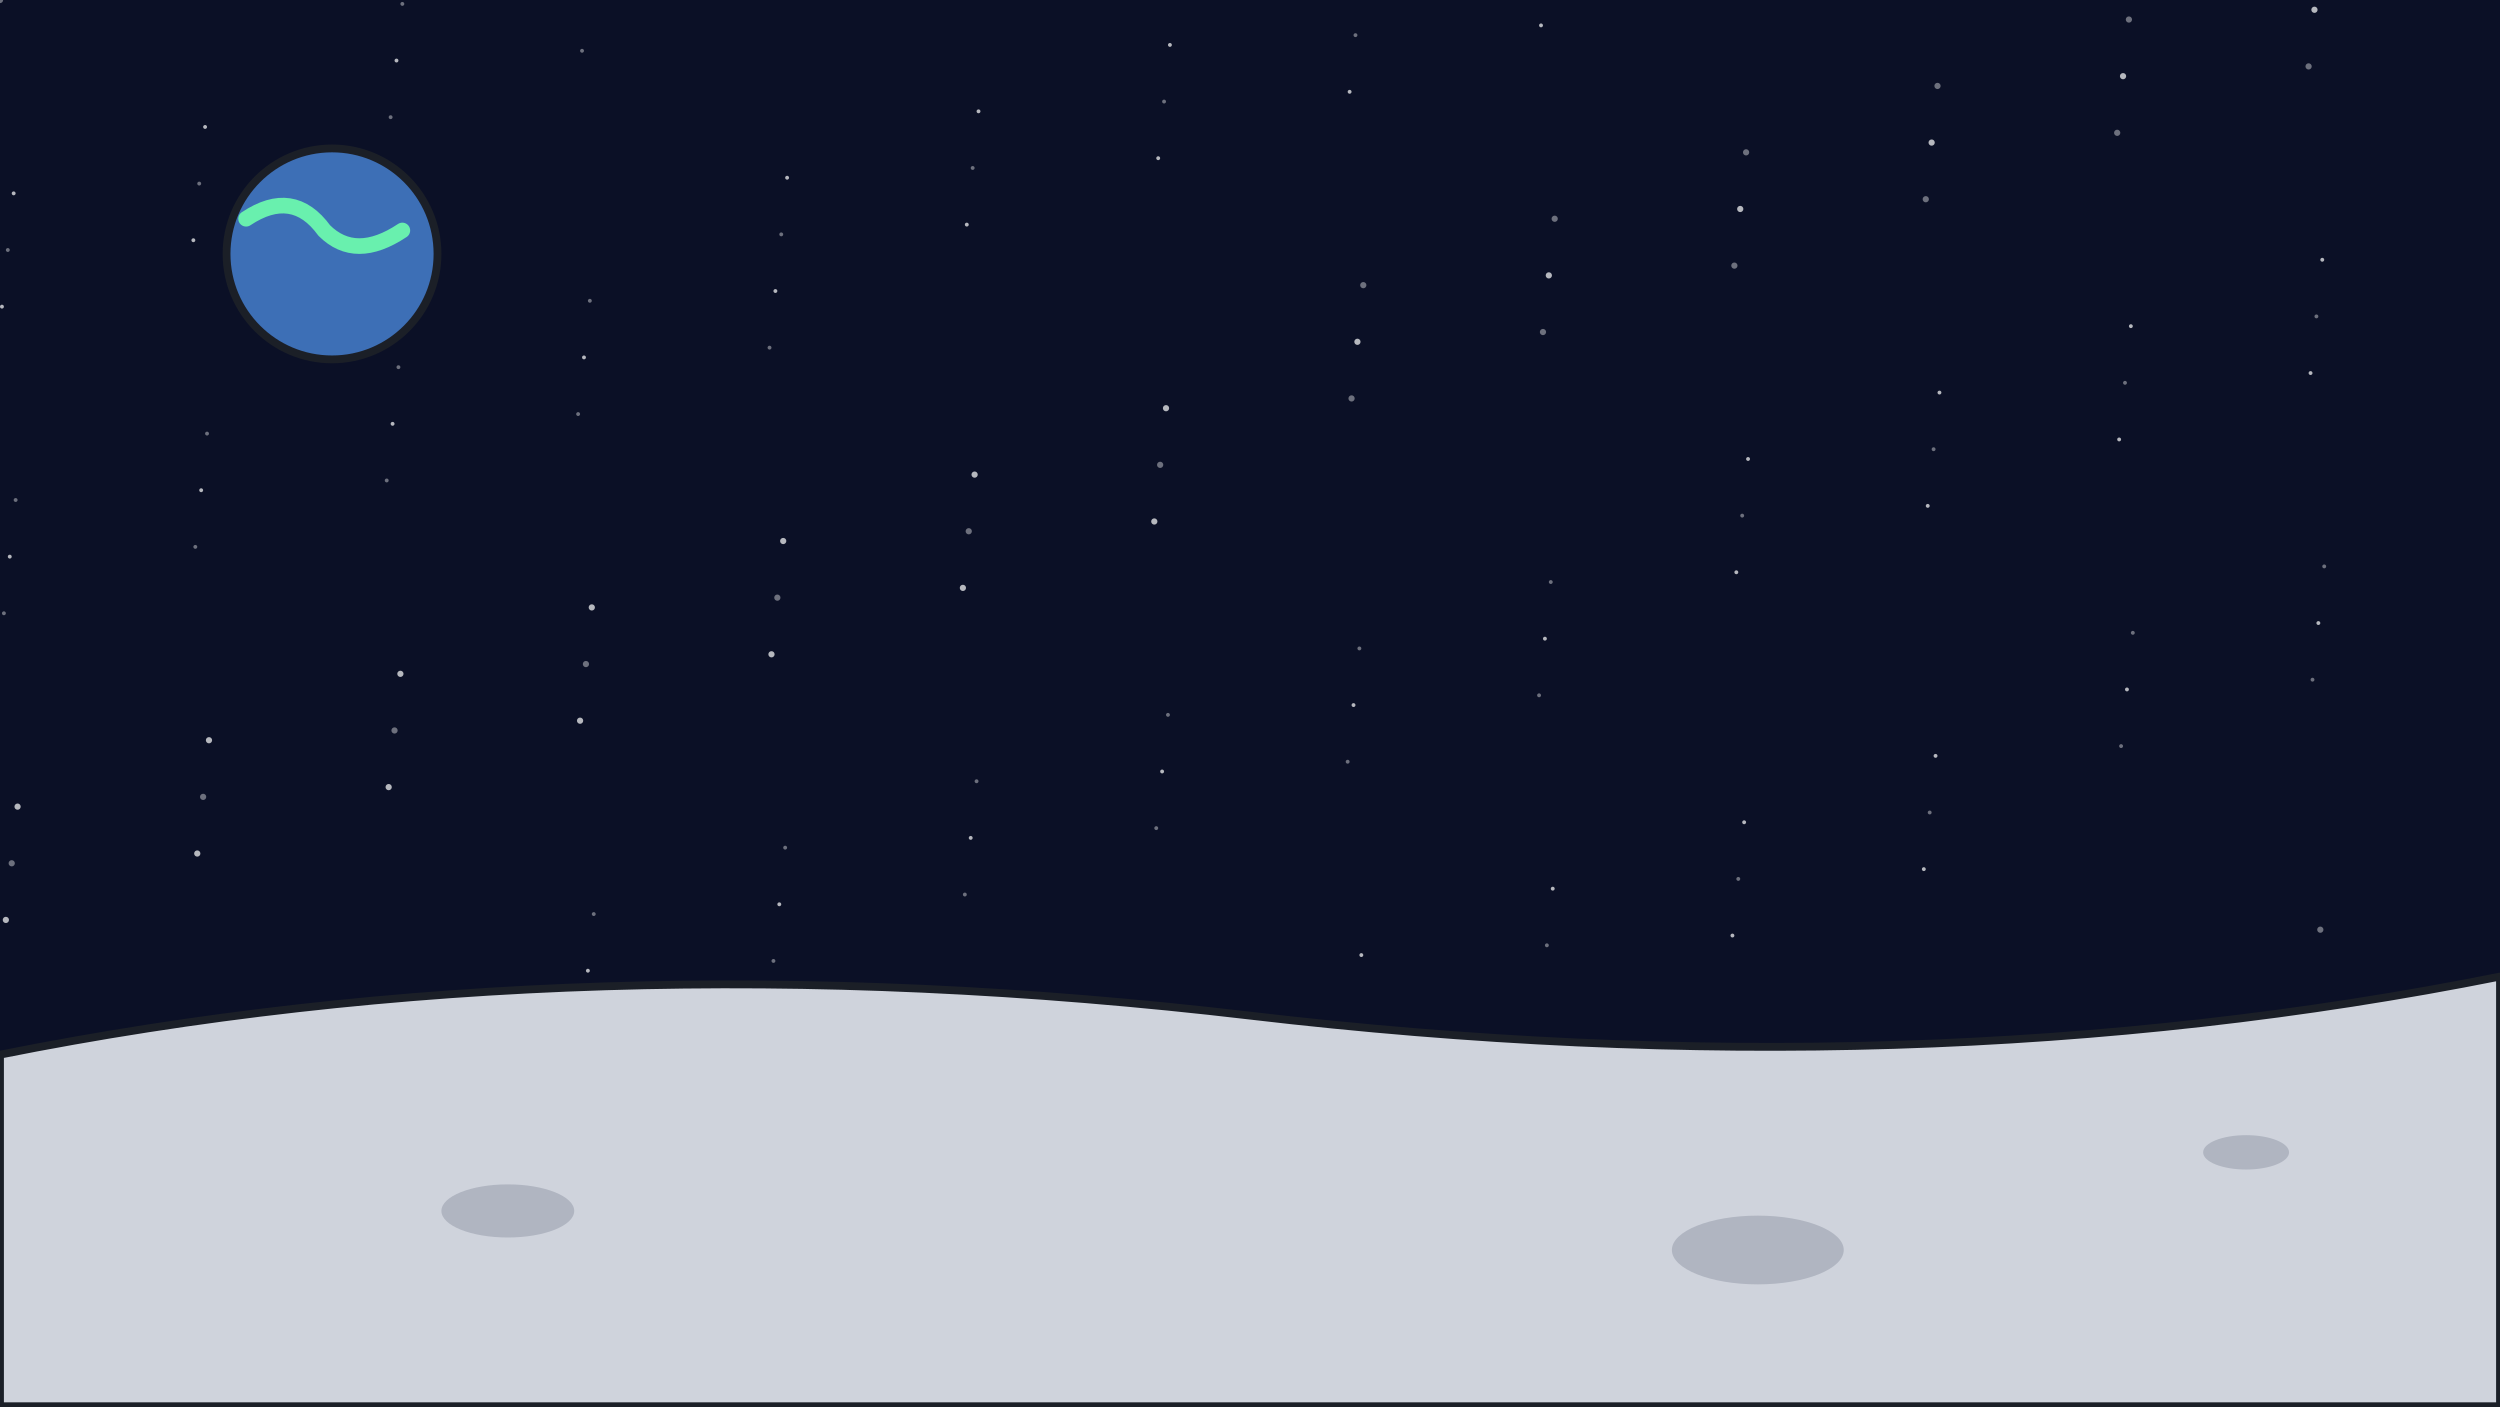
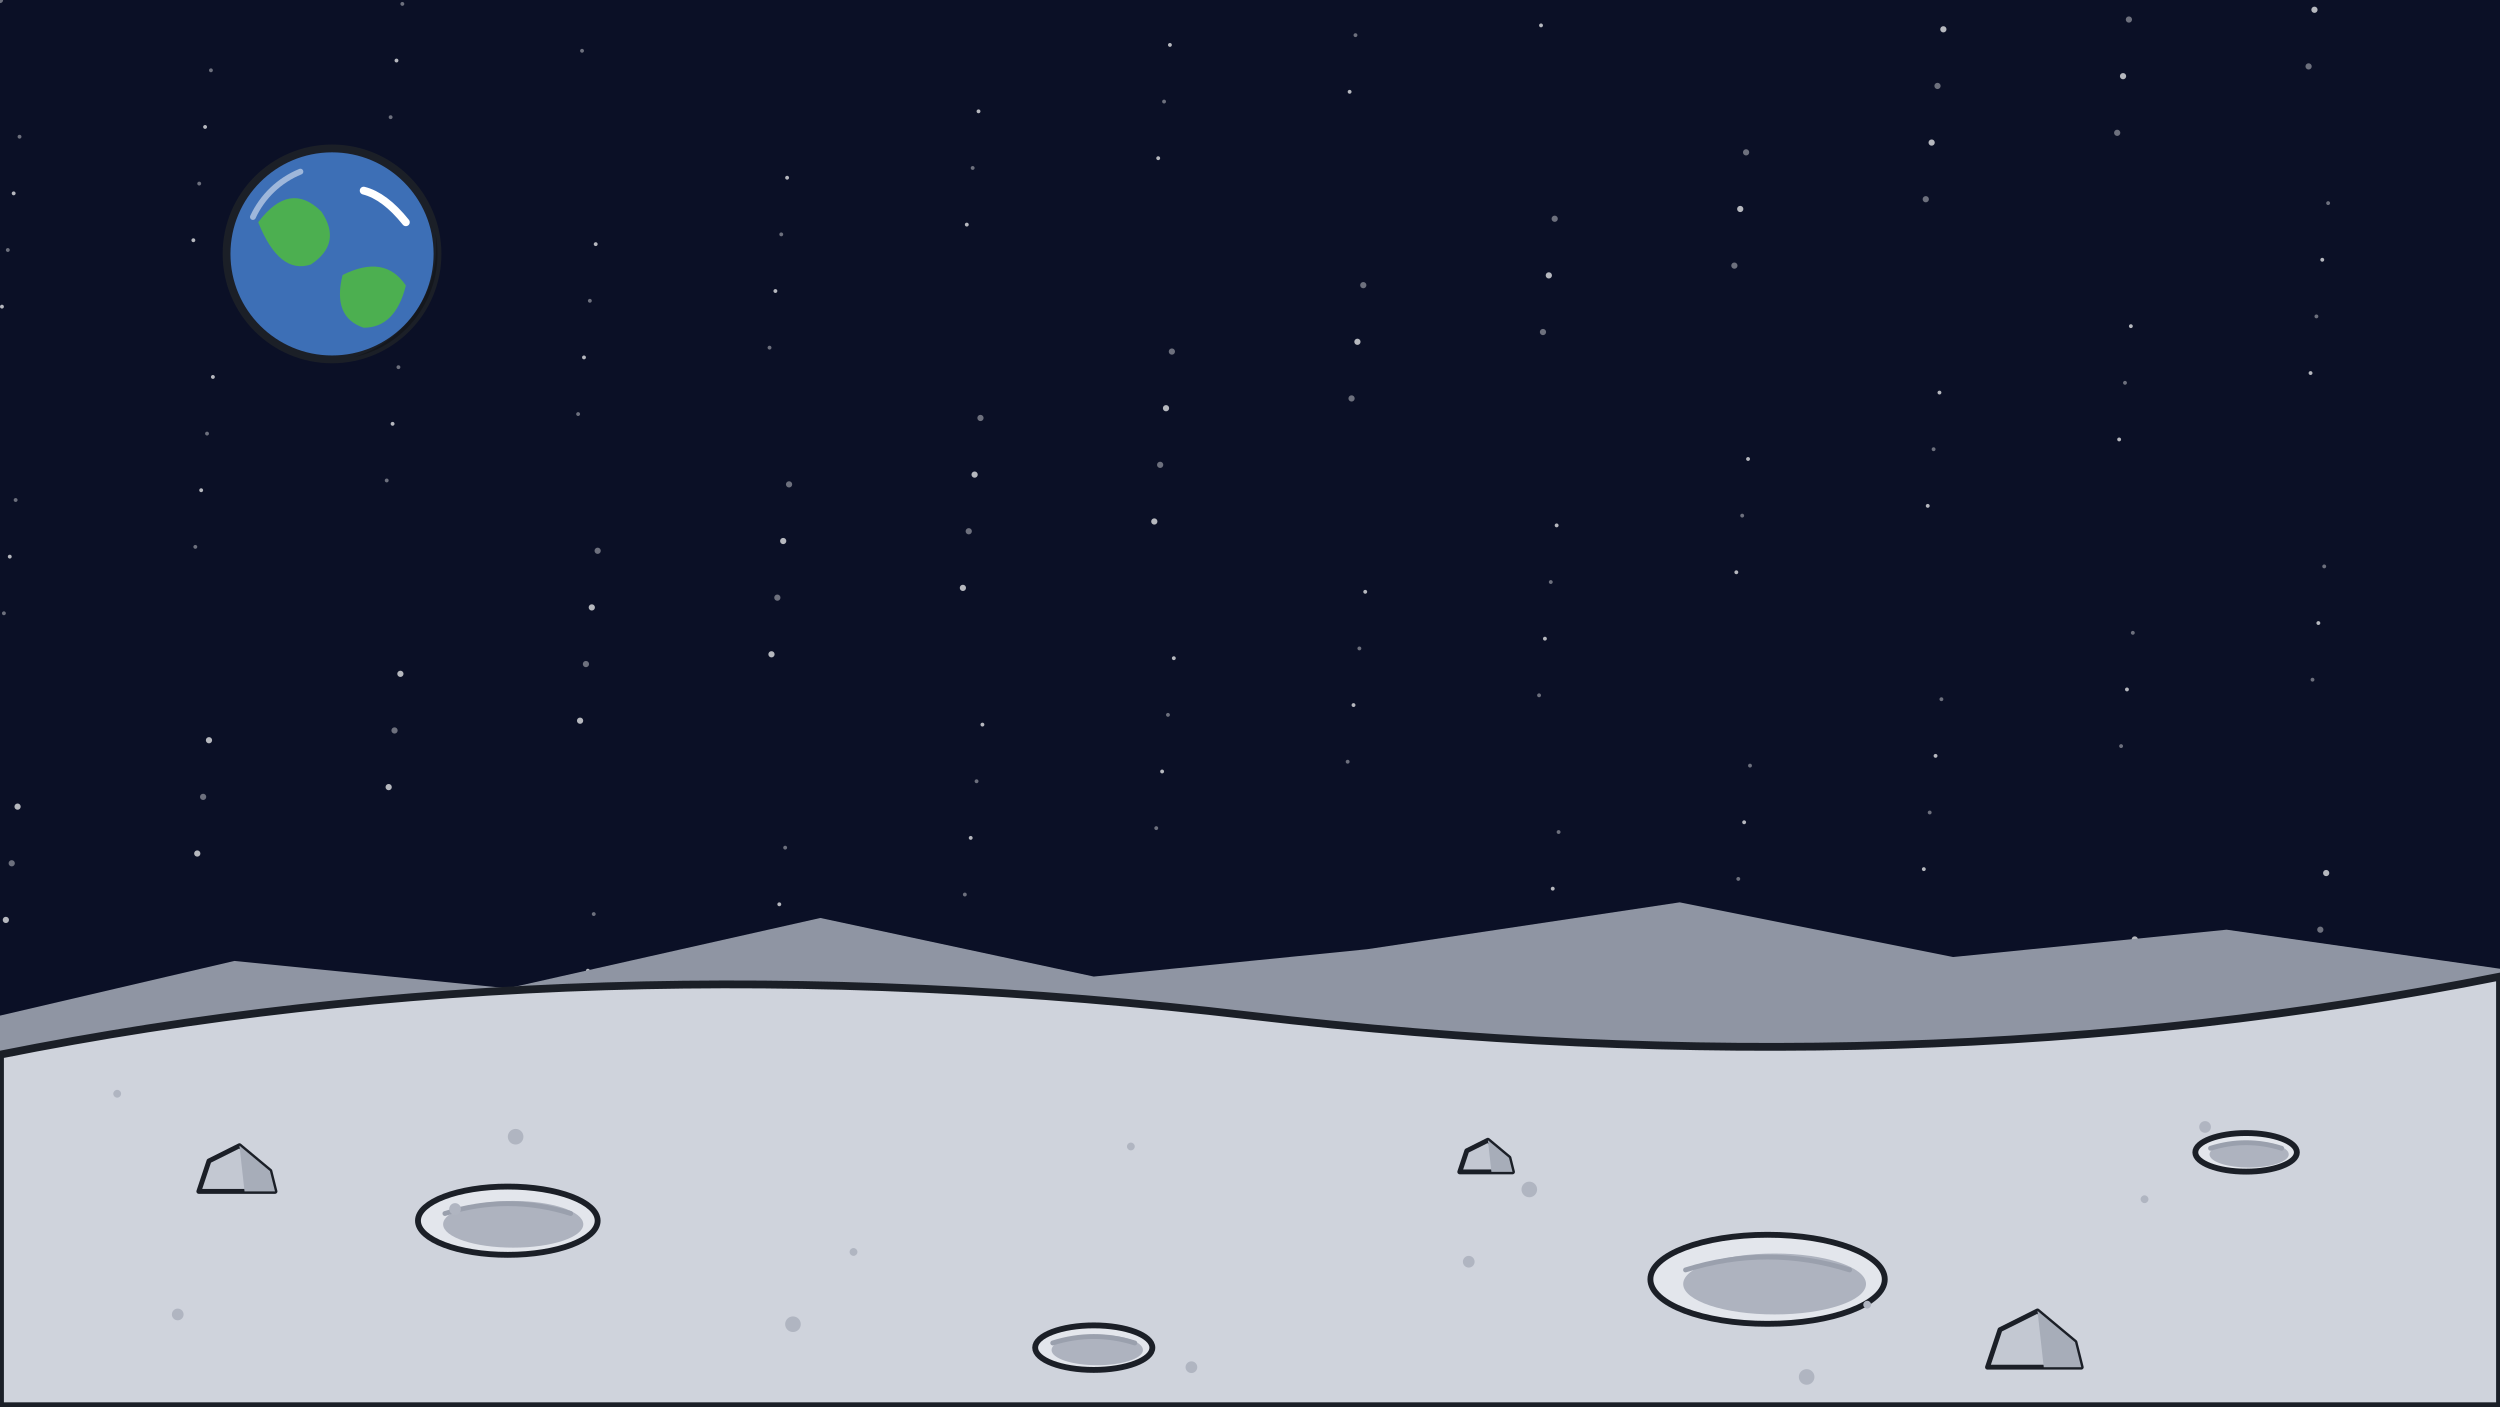
<svg xmlns="http://www.w3.org/2000/svg" width="1280" height="720" viewBox="0 0 1280 720">
  <rect x="0" y="0" width="1280" height="720" fill="#0b1026" />
  <circle cx="0" cy="0" r="1.6" fill="#ffffff" opacity="0.4" />
  <circle cx="197" cy="89" r="1" fill="#ffffff" opacity="0.7" />
  <circle cx="394" cy="178" r="1" fill="#ffffff" opacity="0.4" />
  <circle cx="591" cy="267" r="1.6" fill="#ffffff" opacity="0.7" />
  <circle cx="788" cy="356" r="1" fill="#ffffff" opacity="0.4" />
  <circle cx="985" cy="445" r="1" fill="#ffffff" opacity="0.7" />
  <circle cx="1182" cy="34" r="1.6" fill="#ffffff" opacity="0.4" />
  <circle cx="99" cy="123" r="1" fill="#ffffff" opacity="0.7" />
  <circle cx="296" cy="212" r="1" fill="#ffffff" opacity="0.4" />
  <circle cx="493" cy="301" r="1.6" fill="#ffffff" opacity="0.7" />
  <circle cx="690" cy="390" r="1" fill="#ffffff" opacity="0.4" />
  <circle cx="887" cy="479" r="1" fill="#ffffff" opacity="0.7" />
  <circle cx="1084" cy="68" r="1.6" fill="#ffffff" opacity="0.4" />
  <circle cx="1" cy="157" r="1" fill="#ffffff" opacity="0.7" />
  <circle cx="198" cy="246" r="1" fill="#ffffff" opacity="0.4" />
  <circle cx="395" cy="335" r="1.6" fill="#ffffff" opacity="0.7" />
  <circle cx="592" cy="424" r="1" fill="#ffffff" opacity="0.4" />
  <circle cx="789" cy="13" r="1" fill="#ffffff" opacity="0.7" />
  <circle cx="986" cy="102" r="1.6" fill="#ffffff" opacity="0.4" />
  <circle cx="1183" cy="191" r="1" fill="#ffffff" opacity="0.7" />
  <circle cx="100" cy="280" r="1" fill="#ffffff" opacity="0.4" />
  <circle cx="297" cy="369" r="1.6" fill="#ffffff" opacity="0.7" />
  <circle cx="494" cy="458" r="1" fill="#ffffff" opacity="0.4" />
  <circle cx="691" cy="47" r="1" fill="#ffffff" opacity="0.7" />
  <circle cx="888" cy="136" r="1.6" fill="#ffffff" opacity="0.4" />
  <circle cx="1085" cy="225" r="1" fill="#ffffff" opacity="0.7" />
  <circle cx="2" cy="314" r="1" fill="#ffffff" opacity="0.4" />
  <circle cx="199" cy="403" r="1.6" fill="#ffffff" opacity="0.7" />
  <circle cx="396" cy="492" r="1" fill="#ffffff" opacity="0.4" />
  <circle cx="593" cy="81" r="1" fill="#ffffff" opacity="0.7" />
  <circle cx="790" cy="170" r="1.6" fill="#ffffff" opacity="0.4" />
  <circle cx="987" cy="259" r="1" fill="#ffffff" opacity="0.7" />
  <circle cx="1184" cy="348" r="1" fill="#ffffff" opacity="0.4" />
  <circle cx="101" cy="437" r="1.6" fill="#ffffff" opacity="0.7" />
  <circle cx="298" cy="26" r="1" fill="#ffffff" opacity="0.4" />
  <circle cx="495" cy="115" r="1" fill="#ffffff" opacity="0.7" />
  <circle cx="692" cy="204" r="1.6" fill="#ffffff" opacity="0.4" />
  <circle cx="889" cy="293" r="1" fill="#ffffff" opacity="0.7" />
  <circle cx="1086" cy="382" r="1" fill="#ffffff" opacity="0.4" />
  <circle cx="3" cy="471" r="1.6" fill="#ffffff" opacity="0.7" />
  <circle cx="200" cy="60" r="1" fill="#ffffff" opacity="0.4" />
  <circle cx="397" cy="149" r="1" fill="#ffffff" opacity="0.7" />
  <circle cx="594" cy="238" r="1.6" fill="#ffffff" opacity="0.4" />
  <circle cx="791" cy="327" r="1" fill="#ffffff" opacity="0.7" />
  <circle cx="988" cy="416" r="1" fill="#ffffff" opacity="0.4" />
  <circle cx="1185" cy="5" r="1.6" fill="#ffffff" opacity="0.7" />
  <circle cx="102" cy="94" r="1" fill="#ffffff" opacity="0.4" />
  <circle cx="299" cy="183" r="1" fill="#ffffff" opacity="0.7" />
  <circle cx="496" cy="272" r="1.6" fill="#ffffff" opacity="0.4" />
  <circle cx="693" cy="361" r="1" fill="#ffffff" opacity="0.7" />
  <circle cx="890" cy="450" r="1" fill="#ffffff" opacity="0.4" />
  <circle cx="1087" cy="39" r="1.6" fill="#ffffff" opacity="0.7" />
  <circle cx="4" cy="128" r="1" fill="#ffffff" opacity="0.4" />
  <circle cx="201" cy="217" r="1" fill="#ffffff" opacity="0.7" />
  <circle cx="398" cy="306" r="1.6" fill="#ffffff" opacity="0.4" />
  <circle cx="595" cy="395" r="1" fill="#ffffff" opacity="0.7" />
  <circle cx="792" cy="484" r="1" fill="#ffffff" opacity="0.4" />
  <circle cx="989" cy="73" r="1.6" fill="#ffffff" opacity="0.7" />
  <circle cx="1186" cy="162" r="1" fill="#ffffff" opacity="0.4" />
  <circle cx="103" cy="251" r="1" fill="#ffffff" opacity="0.7" />
  <circle cx="300" cy="340" r="1.6" fill="#ffffff" opacity="0.4" />
  <circle cx="497" cy="429" r="1" fill="#ffffff" opacity="0.7" />
  <circle cx="694" cy="18" r="1" fill="#ffffff" opacity="0.4" />
  <circle cx="891" cy="107" r="1.6" fill="#ffffff" opacity="0.7" />
  <circle cx="1088" cy="196" r="1" fill="#ffffff" opacity="0.4" />
  <circle cx="5" cy="285" r="1" fill="#ffffff" opacity="0.7" />
  <circle cx="202" cy="374" r="1.6" fill="#ffffff" opacity="0.4" />
  <circle cx="399" cy="463" r="1" fill="#ffffff" opacity="0.7" />
  <circle cx="596" cy="52" r="1" fill="#ffffff" opacity="0.4" />
  <circle cx="793" cy="141" r="1.6" fill="#ffffff" opacity="0.7" />
  <circle cx="990" cy="230" r="1" fill="#ffffff" opacity="0.4" />
  <circle cx="1187" cy="319" r="1" fill="#ffffff" opacity="0.7" />
  <circle cx="104" cy="408" r="1.6" fill="#ffffff" opacity="0.4" />
  <circle cx="301" cy="497" r="1" fill="#ffffff" opacity="0.7" />
  <circle cx="498" cy="86" r="1" fill="#ffffff" opacity="0.4" />
  <circle cx="695" cy="175" r="1.6" fill="#ffffff" opacity="0.7" />
  <circle cx="892" cy="264" r="1" fill="#ffffff" opacity="0.4" />
  <circle cx="1089" cy="353" r="1" fill="#ffffff" opacity="0.7" />
  <circle cx="6" cy="442" r="1.6" fill="#ffffff" opacity="0.4" />
  <circle cx="203" cy="31" r="1" fill="#ffffff" opacity="0.7" />
  <circle cx="400" cy="120" r="1" fill="#ffffff" opacity="0.4" />
  <circle cx="597" cy="209" r="1.6" fill="#ffffff" opacity="0.7" />
  <circle cx="794" cy="298" r="1" fill="#ffffff" opacity="0.4" />
  <circle cx="991" cy="387" r="1" fill="#ffffff" opacity="0.7" />
  <circle cx="1188" cy="476" r="1.6" fill="#ffffff" opacity="0.4" />
  <circle cx="105" cy="65" r="1" fill="#ffffff" opacity="0.7" />
  <circle cx="302" cy="154" r="1" fill="#ffffff" opacity="0.4" />
  <circle cx="499" cy="243" r="1.6" fill="#ffffff" opacity="0.7" />
  <circle cx="696" cy="332" r="1" fill="#ffffff" opacity="0.4" />
  <circle cx="893" cy="421" r="1" fill="#ffffff" opacity="0.7" />
  <circle cx="1090" cy="10" r="1.6" fill="#ffffff" opacity="0.4" />
  <circle cx="7" cy="99" r="1" fill="#ffffff" opacity="0.7" />
  <circle cx="204" cy="188" r="1" fill="#ffffff" opacity="0.4" />
  <circle cx="401" cy="277" r="1.6" fill="#ffffff" opacity="0.7" />
  <circle cx="598" cy="366" r="1" fill="#ffffff" opacity="0.4" />
  <circle cx="795" cy="455" r="1" fill="#ffffff" opacity="0.7" />
  <circle cx="992" cy="44" r="1.6" fill="#ffffff" opacity="0.4" />
  <circle cx="1189" cy="133" r="1" fill="#ffffff" opacity="0.7" />
  <circle cx="106" cy="222" r="1" fill="#ffffff" opacity="0.4" />
  <circle cx="303" cy="311" r="1.6" fill="#ffffff" opacity="0.7" />
  <circle cx="500" cy="400" r="1" fill="#ffffff" opacity="0.4" />
  <circle cx="697" cy="489" r="1" fill="#ffffff" opacity="0.7" />
  <circle cx="894" cy="78" r="1.6" fill="#ffffff" opacity="0.4" />
  <circle cx="1091" cy="167" r="1" fill="#ffffff" opacity="0.7" />
  <circle cx="8" cy="256" r="1" fill="#ffffff" opacity="0.4" />
  <circle cx="205" cy="345" r="1.6" fill="#ffffff" opacity="0.7" />
  <circle cx="402" cy="434" r="1" fill="#ffffff" opacity="0.4" />
  <circle cx="599" cy="23" r="1" fill="#ffffff" opacity="0.7" />
  <circle cx="796" cy="112" r="1.6" fill="#ffffff" opacity="0.4" />
  <circle cx="993" cy="201" r="1" fill="#ffffff" opacity="0.7" />
  <circle cx="1190" cy="290" r="1" fill="#ffffff" opacity="0.4" />
  <circle cx="107" cy="379" r="1.6" fill="#ffffff" opacity="0.7" />
  <circle cx="304" cy="468" r="1" fill="#ffffff" opacity="0.4" />
  <circle cx="501" cy="57" r="1" fill="#ffffff" opacity="0.7" />
  <circle cx="698" cy="146" r="1.6" fill="#ffffff" opacity="0.4" />
  <circle cx="895" cy="235" r="1" fill="#ffffff" opacity="0.7" />
  <circle cx="1092" cy="324" r="1" fill="#ffffff" opacity="0.4" />
  <circle cx="9" cy="413" r="1.6" fill="#ffffff" opacity="0.7" />
  <circle cx="206" cy="2" r="1" fill="#ffffff" opacity="0.4" />
  <circle cx="403" cy="91" r="1" fill="#ffffff" opacity="0.7" />
+   <circle cx="600" cy="180" r="1.6" fill="#ffffff" opacity="0.4" />
+   <circle cx="797" cy="269" r="1" fill="#ffffff" opacity="0.7" />
+   <circle cx="994" cy="358" r="1" fill="#ffffff" opacity="0.4" />
+   <circle cx="1191" cy="447" r="1.6" fill="#ffffff" opacity="0.7" />
+   <circle cx="108" cy="36" r="1" fill="#ffffff" opacity="0.4" />
+   <circle cx="305" cy="125" r="1" fill="#ffffff" opacity="0.7" />
+   <circle cx="502" cy="214" r="1.6" fill="#ffffff" opacity="0.4" />
+   <circle cx="699" cy="303" r="1" fill="#ffffff" opacity="0.7" />
+   <circle cx="896" cy="392" r="1" fill="#ffffff" opacity="0.4" />
+   <circle cx="1093" cy="481" r="1.6" fill="#ffffff" opacity="0.7" />
+   <circle cx="10" cy="70" r="1" fill="#ffffff" opacity="0.4" />
+   <circle cx="207" cy="159" r="1" fill="#ffffff" opacity="0.7" />
+   <circle cx="404" cy="248" r="1.6" fill="#ffffff" opacity="0.4" />
+   <circle cx="601" cy="337" r="1" fill="#ffffff" opacity="0.7" />
+   <circle cx="798" cy="426" r="1" fill="#ffffff" opacity="0.4" />
+   <circle cx="995" cy="15" r="1.6" fill="#ffffff" opacity="0.7" />
+   <circle cx="1192" cy="104" r="1" fill="#ffffff" opacity="0.4" />
+   <circle cx="109" cy="193" r="1" fill="#ffffff" opacity="0.7" />
+   <circle cx="306" cy="282" r="1.6" fill="#ffffff" opacity="0.4" />
+   <circle cx="503" cy="371" r="1" fill="#ffffff" opacity="0.7" />
  <circle cx="170" cy="130" r="54" fill="#3d6fb6" stroke="#1b1f27" stroke-width="4" stroke-linejoin="round" stroke-linecap="round" />
-   <path d="M126 112 q24 -16 40 6 q16 16 40 0" fill="none" stroke="#69f0ae" stroke-width="8" stroke-linejoin="round" stroke-linecap="round" />
+   <path d="M132.2 113.8 q16.2 -21.6 32.4 -5.4 q10.8 16.2 -5.4 27 q-16.2 5.4 -27 -21.6 Z" fill="#4caf50" />
+   <path d="M175.4 140.8 q21.6 -10.8 32.4 5.4 q-5.4 21.6 -21.6 21.6 q-16.2 -5.4 -10.8 -27 Z" fill="#4caf50" />
+   <path d="M186.2 97.6 q10.8 2.7 21.6 16.2" fill="none" stroke="#ffffff" stroke-width="4" stroke-linejoin="round" stroke-linecap="round" />
+   <path d="M180.8 182.92 A54 54 0 0 0 222.92 119.2 A59.4 59.4 0 0 1 180.8 182.92 Z" fill="#000" opacity="0.25" />
+   <path d="M129.5 111.1 A45.9 45.9 0 0 1 153.8 87.88" fill="none" stroke="#ffffff" stroke-width="3" stroke-linejoin="round" stroke-linecap="round" opacity="0.5" />
+   <path d="M0 520 L120 492 L260 506 L420 470 L560 500 L700 486 L860 462 L1000 490 L1140 476 L1280 496 V560 H0 Z" fill="#8f95a3" />
  <path d="M0 540 Q300 480 640 520 T1280 500 V720 H0 Z" fill="#cfd3dc" stroke="#1b1f27" stroke-width="4" stroke-linejoin="round" stroke-linecap="round" />
-   <ellipse cx="260" cy="620" rx="34" ry="13.6" fill="#b0b5c1" />
-   <ellipse cx="900" cy="640" rx="44" ry="17.6" fill="#b0b5c1" />
-   <ellipse cx="1150" cy="590" rx="22" ry="8.8" fill="#b0b5c1" />
+   <ellipse cx="260" cy="625" rx="46" ry="17.48" fill="#e3e6ec" stroke="#1b1f27" stroke-width="3" stroke-linejoin="round" stroke-linecap="round" />
+   <ellipse cx="262.76" cy="626.84" rx="35.88" ry="11.96" fill="#aeb3bf" />
+   <path d="M227.8 621.32 Q260 611.2 292.2 621.32" fill="none" stroke="#9aa0ad" stroke-width="2.5" stroke-linejoin="round" stroke-linecap="round" />
+   <ellipse cx="905" cy="655" rx="60" ry="22.8" fill="#e3e6ec" stroke="#1b1f27" stroke-width="3" stroke-linejoin="round" stroke-linecap="round" />
+   <ellipse cx="908.6" cy="657.4" rx="46.8" ry="15.6" fill="#aeb3bf" />
+   <path d="M863 650.2 Q905 637 947 650.2" fill="none" stroke="#9aa0ad" stroke-width="2.5" stroke-linejoin="round" stroke-linecap="round" />
+   <ellipse cx="1150" cy="590" rx="26" ry="9.88" fill="#e3e6ec" stroke="#1b1f27" stroke-width="3" stroke-linejoin="round" stroke-linecap="round" />
+   <ellipse cx="1151.56" cy="591.04" rx="20.28" ry="6.76" fill="#aeb3bf" />
+   <path d="M1131.8 587.92 Q1150 582.2 1168.2 587.92" fill="none" stroke="#9aa0ad" stroke-width="2.5" stroke-linejoin="round" stroke-linecap="round" />
+   <ellipse cx="560" cy="690" rx="30" ry="11.4" fill="#e3e6ec" stroke="#1b1f27" stroke-width="3" stroke-linejoin="round" stroke-linecap="round" />
+   <ellipse cx="561.8" cy="691.2" rx="23.4" ry="7.8" fill="#aeb3bf" />
+   <path d="M539 687.6 Q560 681 581 687.6" fill="none" stroke="#9aa0ad" stroke-width="2.5" stroke-linejoin="round" stroke-linecap="round" />
+   <polygon points="101.8,610 107,594.4 122.6,586.6 138.2,599.6 140.8,610" fill="#c3c8d2" stroke="#1b1f27" stroke-width="2.5" stroke-linejoin="round" stroke-linecap="round" />
+   <polygon points="122.6,586.6 138.2,599.6 140.8,610 125.2,610" fill="#a7adb9" />
+   <polygon points="747.4,600 751,589.2 761.8,583.8 772.6,592.8 774.4,600" fill="#c3c8d2" stroke="#1b1f27" stroke-width="2.5" stroke-linejoin="round" stroke-linecap="round" />
+   <polygon points="761.8,583.8 772.6,592.8 774.4,600 763.6,600" fill="#a7adb9" />
+   <polygon points="1017.6,700 1024,680.8 1043.2,671.2 1062.4,687.2 1065.6,700" fill="#c3c8d2" stroke="#1b1f27" stroke-width="2.5" stroke-linejoin="round" stroke-linecap="round" />
+   <polygon points="1043.2,671.2 1062.4,687.2 1065.6,700 1046.4,700" fill="#a7adb9" />
+   <circle cx="60" cy="560" r="2" fill="#b0b5c1" />
+   <circle cx="233" cy="619" r="3" fill="#b0b5c1" />
+   <circle cx="406" cy="678" r="4" fill="#b0b5c1" />
+   <circle cx="579" cy="587" r="2" fill="#b0b5c1" />
+   <circle cx="752" cy="646" r="3" fill="#b0b5c1" />
+   <circle cx="925" cy="705" r="4" fill="#b0b5c1" />
+   <circle cx="1098" cy="614" r="2" fill="#b0b5c1" />
+   <circle cx="91" cy="673" r="3" fill="#b0b5c1" />
+   <circle cx="264" cy="582" r="4" fill="#b0b5c1" />
+   <circle cx="437" cy="641" r="2" fill="#b0b5c1" />
+   <circle cx="610" cy="700" r="3" fill="#b0b5c1" />
+   <circle cx="783" cy="609" r="4" fill="#b0b5c1" />
+   <circle cx="956" cy="668" r="2" fill="#b0b5c1" />
+   <circle cx="1129" cy="577" r="3" fill="#b0b5c1" />
</svg>
